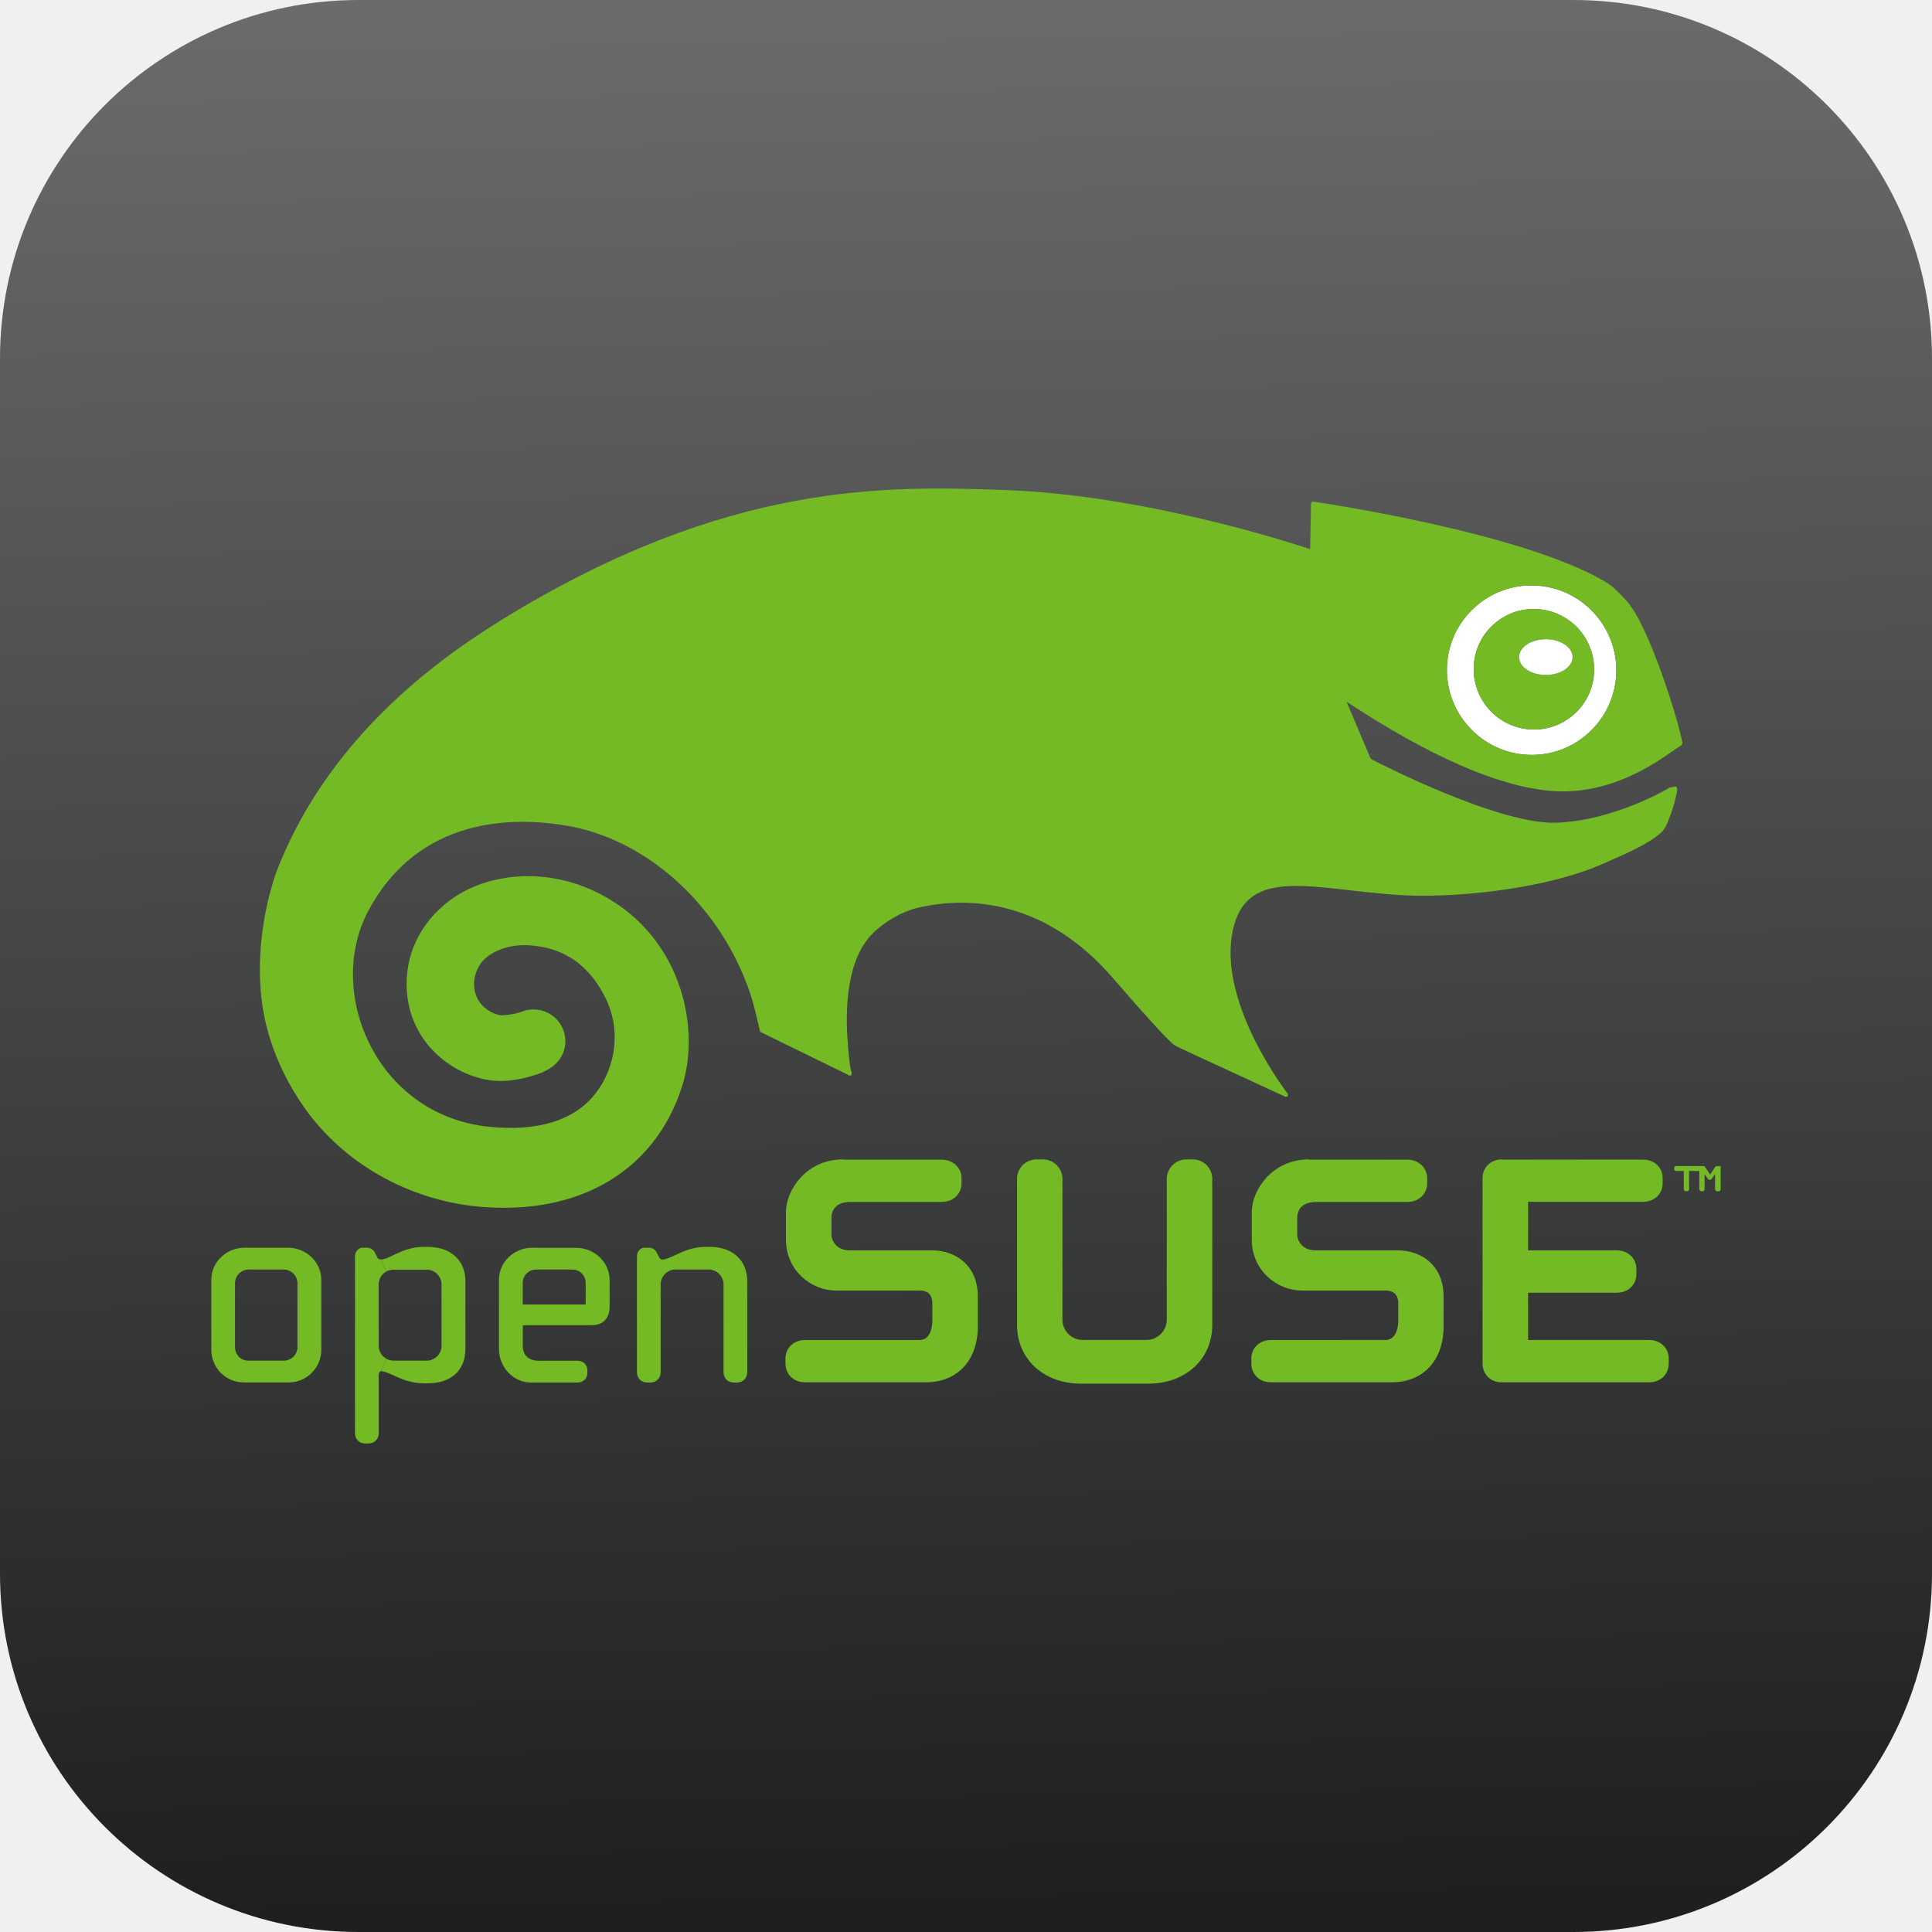
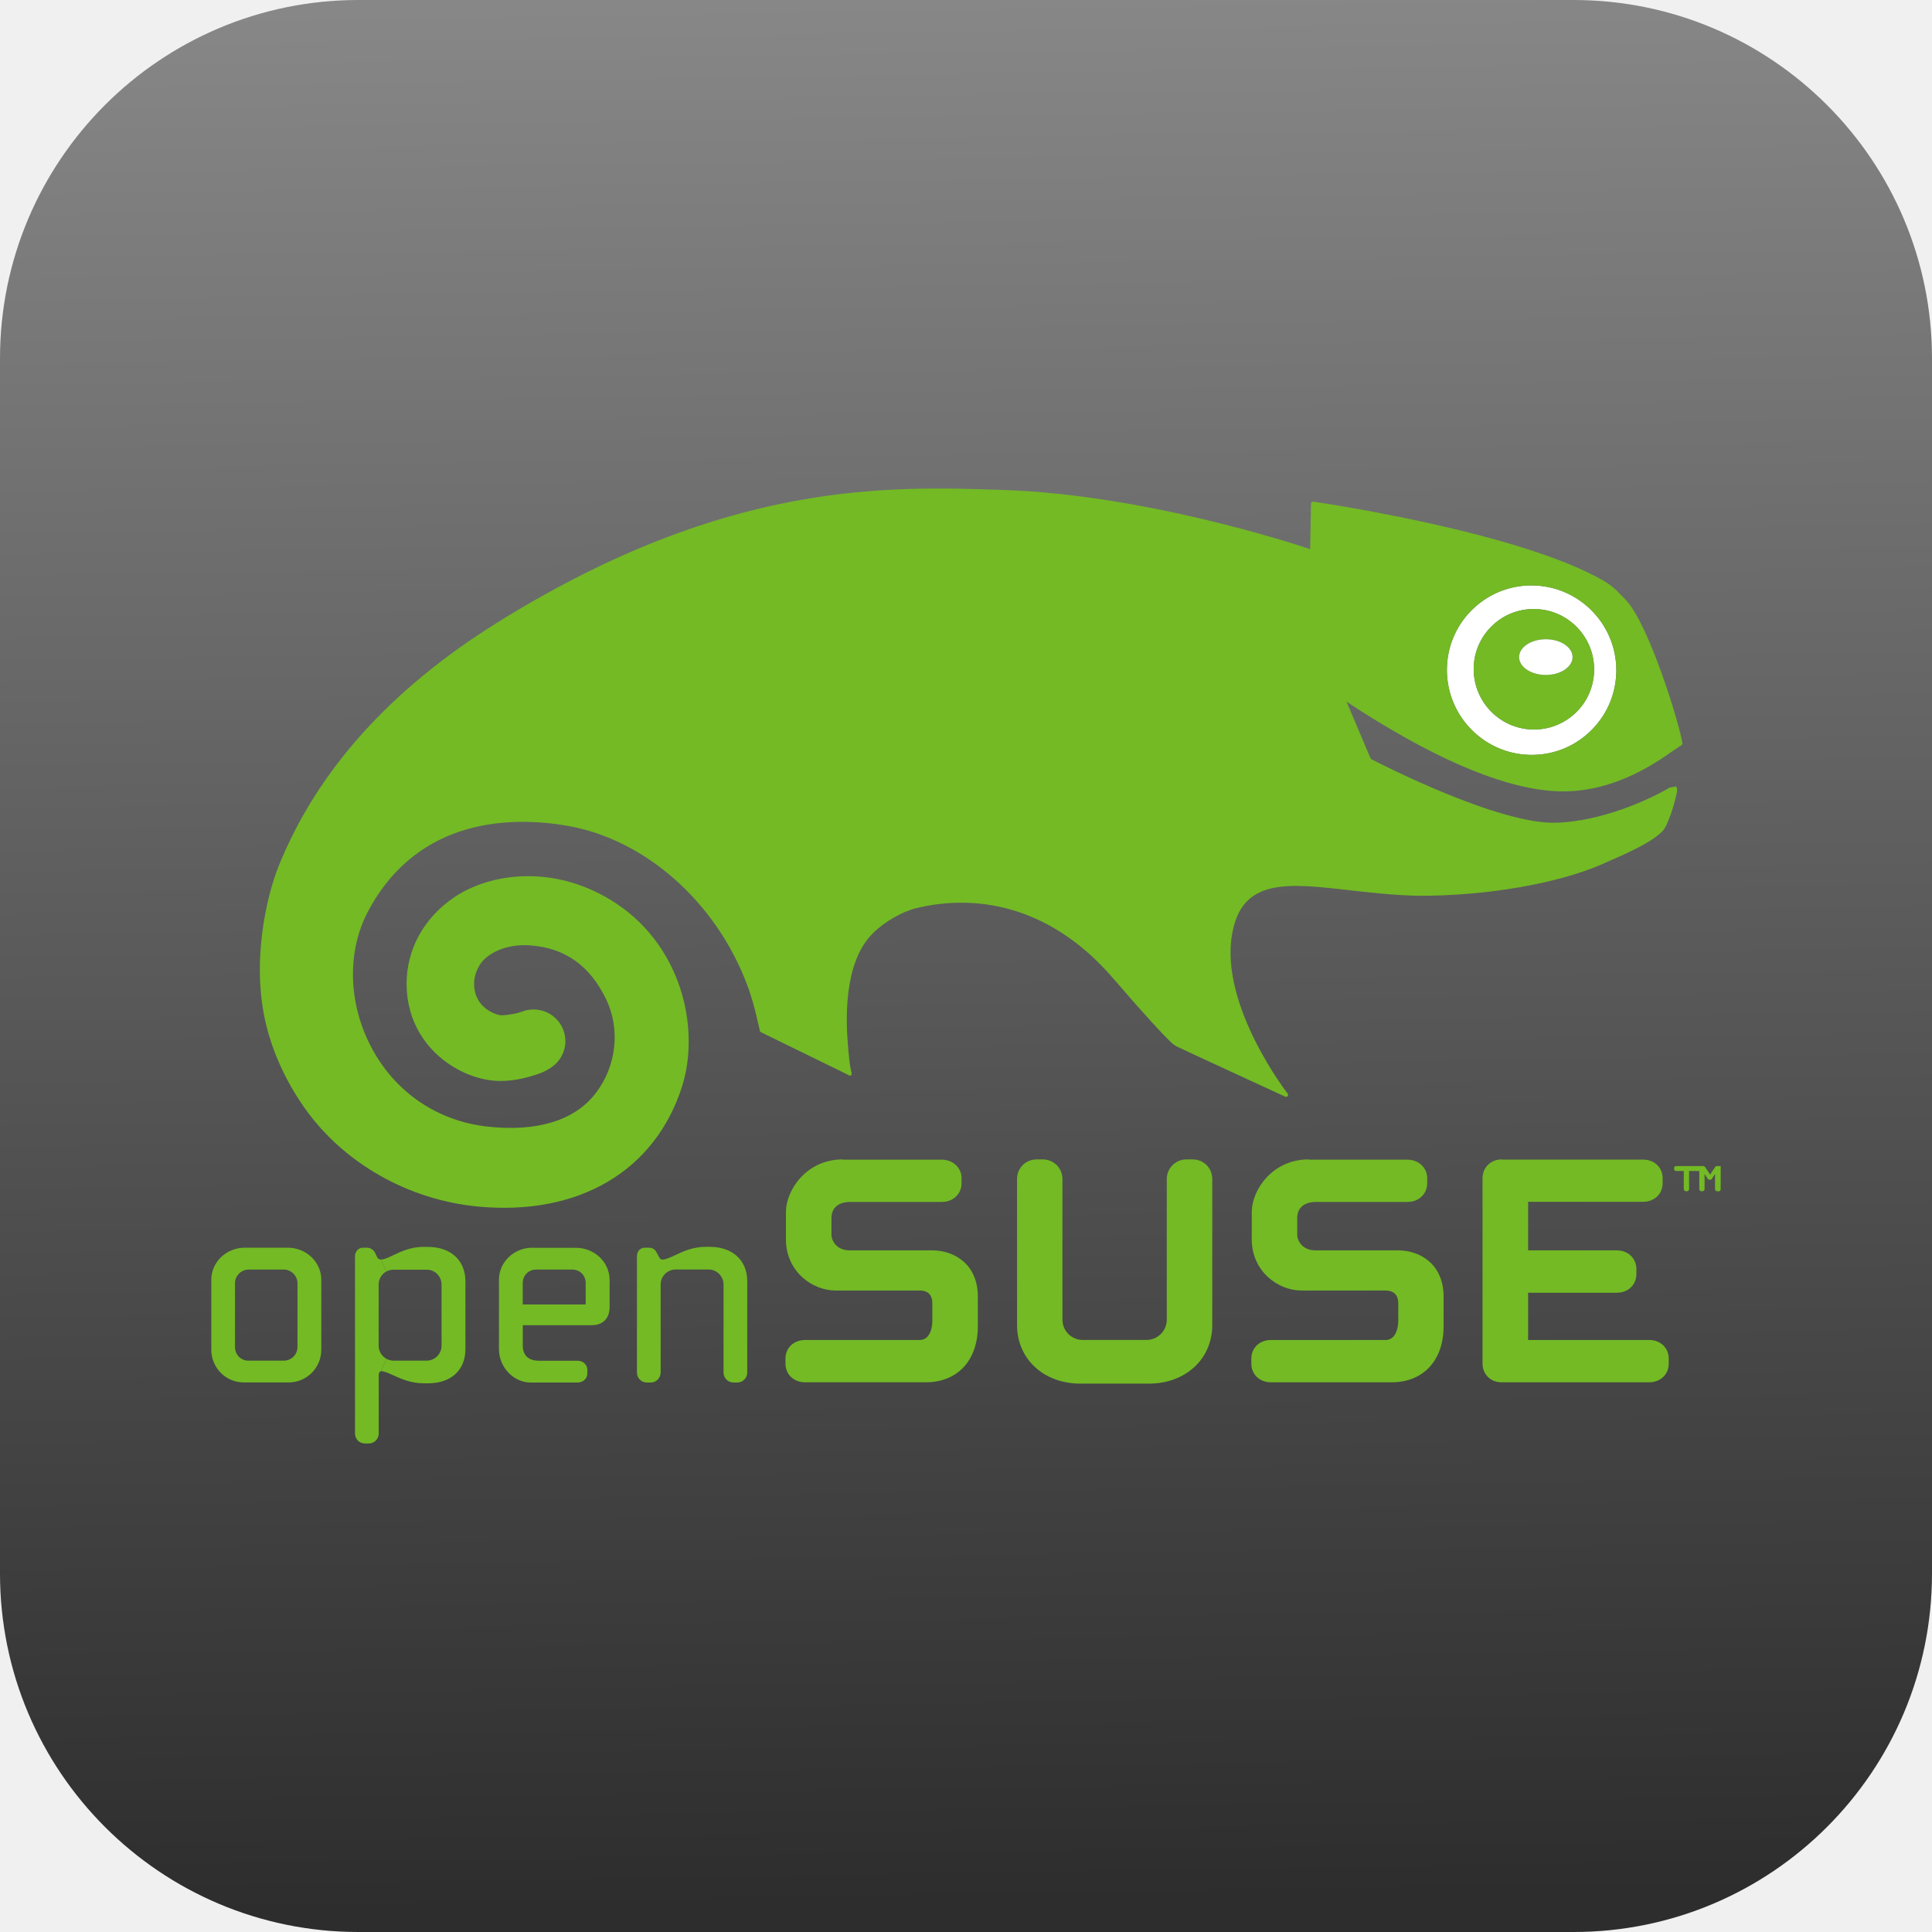
<svg xmlns="http://www.w3.org/2000/svg" xmlns:ns1="http://vectornator.io" height="100%" stroke-miterlimit="10" style="fill-rule:nonzero;clip-rule:evenodd;stroke-linecap:round;stroke-linejoin:round;" version="1.1" viewBox="0 0 512 512" width="100%" xml:space="preserve">
  <defs>
    <linearGradient gradientTransform="matrix(1 0 0 1 0 0)" gradientUnits="userSpaceOnUse" id="LinearGradient" x1="246.99" x2="254.91" y1="-0.49" y2="505.165">
-       <stop offset="0.001" stop-color="#6b6b6b" />
-       <stop offset="1" stop-color="#1e1f1f" />
+       <stop offset="0.001" stop-color="#878787" />
+       <stop offset="0.999" stop-color="#2d2d2d" />
    </linearGradient>
  </defs>
  <g id="Ebene-1" ns1:layerName="Ebene 1">
    <path d="M2.84217e-14 95C2.84217e-14 42.533 42.533 0 95 0L417 0C469.467 0 512 42.533 512 95L512 417C512 469.467 469.467 512 417 512L95 512C42.533 512 2.84217e-14 469.467 2.84217e-14 417L2.84217e-14 95Z" fill="url(#LinearGradient)" fill-rule="nonzero" opacity="1" stroke="none" ns1:layerName="Rechteck 1" />
    <g opacity="1" ns1:layerName="opensuse.svg">
-       <path d="M451.731 315.129C451.731 315.433 451.473 315.694 451.153 315.694L450.895 315.694C450.585 315.69 450.334 315.439 450.33 315.129L450.33 310.332L447.623 310.332L447.623 315.129C447.623 315.433 447.349 315.694 447.027 315.694L446.789 315.694C446.478 315.691 446.227 315.44 446.222 315.129L446.222 310.332L444.193 310.332C444.051 310.336 443.913 310.282 443.813 310.181C443.712 310.08 443.657 309.943 443.662 309.8L443.662 309.527C443.662 309.205 443.903 309.011 444.193 309.011L451.295 309.011C451.568 309.011 451.762 309.111 451.858 309.269L453.195 311.282L454.531 309.269C454.644 309.124 454.805 309.011 455.097 309.011L456 309.011L456 315.179C456 315.47 455.726 315.744 455.404 315.744L455.324 315.697L455.066 315.697C454.756 315.693 454.505 315.442 454.501 315.132L454.501 311.106L453.615 312.459C453.506 312.586 453.346 312.657 453.179 312.652L453.081 312.652C452.918 312.652 452.725 312.588 452.631 312.459L451.728 311.106C451.728 311.106 451.731 315.129 451.731 315.129ZM442.229 360.056L442.229 361.362C442.229 364.227 440.053 366.322 437.042 366.322L397.865 366.322C395.013 366.322 392.889 364.18 392.889 361.362L392.889 312.214C392.889 309.38 395.094 307.254 397.96 307.254L397.976 307.303L435.416 307.303C438.427 307.303 440.617 309.38 440.617 312.245L440.617 313.551C440.617 316.415 438.427 318.493 435.416 318.493L404.966 318.493L404.966 331.357L428.461 331.357C431.472 331.357 433.66 333.47 433.66 336.335L433.66 337.625C433.66 340.507 431.472 342.583 428.461 342.583L404.966 342.583L404.966 355.109L437.044 355.109C440.071 355.113 442.229 357.222 442.229 360.056Z" fill="#73ba25" fill-rule="nonzero" opacity="1" stroke="none" ns1:layerName="path" />
+       <path d="M451.731 315.129C451.731 315.433 451.473 315.694 451.153 315.694L450.895 315.694C450.585 315.69 450.334 315.439 450.33 315.129L450.33 310.332L447.623 310.332L447.623 315.129C447.623 315.433 447.349 315.694 447.027 315.694L446.789 315.694C446.478 315.691 446.227 315.44 446.222 315.129L446.222 310.332L444.193 310.332C444.051 310.336 443.913 310.282 443.813 310.181C443.712 310.08 443.657 309.943 443.662 309.8L443.662 309.527C443.662 309.205 443.903 309.011 444.193 309.011L451.295 309.011C451.568 309.011 451.762 309.111 451.858 309.269L453.195 311.282L454.531 309.269C454.644 309.124 454.805 309.011 455.097 309.011L456 309.011L456 315.179C456 315.47 455.726 315.744 455.404 315.744L455.324 315.697L455.066 315.697C454.756 315.693 454.505 315.442 454.501 315.132L454.501 311.106L453.615 312.459C453.506 312.586 453.346 312.657 453.179 312.652L453.081 312.652C452.918 312.652 452.725 312.588 452.631 312.459L451.728 311.106L451.731 315.129ZM442.229 360.056L442.229 361.362C442.229 364.227 440.053 366.322 437.042 366.322L397.865 366.322C395.013 366.322 392.889 364.18 392.889 361.362L392.889 312.214C392.889 309.38 395.094 307.254 397.96 307.254L397.976 307.303L435.416 307.303C438.427 307.303 440.617 309.38 440.617 312.245L440.617 313.551C440.617 316.415 438.427 318.493 435.416 318.493L404.966 318.493L404.966 331.357L428.461 331.357C431.472 331.357 433.66 333.47 433.66 336.335L433.66 337.625C433.66 340.507 431.472 342.583 428.461 342.583L404.966 342.583L404.966 355.109L437.044 355.109C440.071 355.113 442.229 357.222 442.229 360.056Z" fill="#73ba25" fill-rule="nonzero" opacity="1" stroke="none" ns1:layerName="path" />
      <path d="M406.657 155.162C419.039 155.598 428.752 166.031 428.332 178.4C428.105 184.39 425.596 189.93 421.214 194.02C416.833 198.126 411.132 200.25 405.111 200.041C392.743 199.591 383.052 189.171 383.454 176.804C383.664 170.814 386.173 165.258 390.572 161.168C394.915 157.096 400.708 154.933 406.657 155.162ZM422.454 177.931C422.746 169.121 415.85 161.716 407.045 161.41C402.815 161.234 398.692 162.772 395.611 165.675C392.5 168.549 390.678 172.554 390.553 176.786C390.261 185.595 397.156 193 405.949 193.324C410.187 193.472 414.311 191.932 417.414 189.041C420.513 186.162 422.329 182.16 422.454 177.931Z" fill="#ffffff" fill-rule="nonzero" opacity="1" stroke="none" ns1:layerName="path" />
      <path d="M407.045 161.41C415.854 161.714 422.746 169.121 422.454 177.931C422.329 182.16 420.513 186.162 417.414 189.041C414.311 191.932 410.187 193.472 405.949 193.324C397.156 193.002 390.264 185.595 390.553 176.786C390.677 172.554 392.5 168.549 395.611 165.675C398.692 162.772 402.815 161.234 407.045 161.41ZM416.738 174.147C416.738 171.522 413.564 169.414 409.652 169.414C405.741 169.414 402.583 171.524 402.583 174.147C402.583 176.74 405.739 178.867 409.652 178.867C413.565 178.865 416.738 176.74 416.738 174.147Z" fill="#73ba25" fill-rule="nonzero" opacity="1" stroke="none" ns1:layerName="path" />
      <path d="M409.652 169.413C413.567 169.413 416.738 171.522 416.738 174.145C416.738 176.738 413.564 178.865 409.652 178.865C405.741 178.865 402.583 176.74 402.583 174.145C402.583 171.522 405.739 169.413 409.652 169.413Z" fill="#ffffff" fill-rule="nonzero" opacity="1" stroke="none" ns1:layerName="path" />
      <path d="M382.567 343.615L382.567 351.489C382.567 360.51 377.189 366.322 368.799 366.322L336.802 366.322C333.791 366.322 331.616 364.211 331.616 361.362L331.616 360.056C331.616 357.204 333.791 355.113 336.802 355.113L367.158 355.113C370.459 355.113 370.554 350.588 370.554 350.09L370.554 345.37C370.554 343.824 369.942 342.005 367.158 342.005L344.918 342.005C338.588 342.005 331.732 336.82 331.732 328.462L331.732 321.169C331.732 315.469 337.11 307.254 346.802 307.254L346.802 307.319L372.923 307.319C375.967 307.319 378.221 309.461 378.221 312.262L378.221 313.567C378.221 316.403 375.981 318.527 373.034 318.527L348.783 318.527C345.596 318.527 343.777 320.09 343.777 322.826L343.777 327.158C343.777 328.929 345.258 331.357 348.561 331.357L370.461 331.357C376.496 331.361 382.567 335.161 382.567 343.615ZM316.078 307.254C318.994 307.254 321.265 309.541 321.265 312.454L321.265 351.148C321.265 360.151 314.194 366.675 304.437 366.675L286.355 366.675C276.595 366.675 269.529 360.151 269.529 351.148L269.529 312.454C269.516 311.074 270.058 309.746 271.033 308.769C272.008 307.791 273.334 307.246 274.714 307.254L276.358 307.254C277.738 307.251 279.063 307.797 280.039 308.773C281.015 309.749 281.562 311.074 281.558 312.454L281.558 349.718C281.558 352.697 283.957 355.096 286.92 355.096L303.844 355.096C306.791 355.096 309.207 352.697 309.207 349.718L309.207 312.456C309.212 309.586 311.537 307.261 314.406 307.256L314.44 307.256L316.078 307.254ZM259.138 343.615L259.138 351.489C259.138 360.51 253.729 366.322 245.37 366.322L213.357 366.322C210.329 366.322 208.156 364.211 208.156 361.362L208.156 360.056C208.156 357.204 210.346 355.113 213.357 355.113L243.711 355.113C246.996 355.113 247.077 350.588 247.077 350.09L247.077 345.37C247.077 343.824 246.498 342.005 243.711 342.005L221.473 342.005C215.112 342.005 208.284 336.82 208.284 328.462L208.284 321.169C208.284 315.469 213.647 307.254 223.357 307.254L223.389 307.319L249.524 307.319C252.552 307.319 254.822 309.461 254.822 312.262L254.822 313.567C254.822 316.403 252.582 318.527 249.621 318.527L225.37 318.527C222.165 318.527 220.346 320.09 220.346 322.826L220.346 327.158C220.346 328.929 221.827 331.357 225.128 331.357L247.012 331.357C253.051 331.361 259.138 335.161 259.138 343.615Z" fill="#73ba25" fill-rule="nonzero" opacity="1" stroke="none" ns1:layerName="path" />
      <path d="M442.472 208.72L444.116 208.414C444.565 208.769 444.501 209.493 444.356 210.137C444.052 211.635 443.324 214.356 442.826 215.645L442.407 216.707C441.829 218.284 441.246 219.783 440.137 220.685C437.079 223.469 432.184 225.693 424.519 229.042C412.667 234.227 393.456 237.496 375.614 237.384C369.219 237.239 363.036 236.53 357.609 235.918C340.992 234.018 328.98 232.665 326.482 247.77C323.326 266.707 341.137 289.702 341.314 289.91L341.297 290.54L340.719 290.684C340.719 290.684 312.329 277.609 311.635 277.224L310.732 276.581L310.007 275.887C307.865 273.828 303.566 269.206 294.838 259.09C277.914 239.527 258.107 236.949 242.841 240.67C239.122 241.556 234.387 244.277 231.312 247.337C223.342 255.195 224.242 271.024 224.695 276.789C225.226 283.311 225.565 283.796 225.709 284.325L225.611 284.984L225.048 285.048L224.726 284.823L201.441 273.438L200.555 269.639C199.959 267.126 199.267 264.342 197.946 260.847C189.621 238.897 170.909 222.392 150.298 218.833C136.368 216.435 110.974 216.161 97.526 241.54C91.908 252.136 92.246 265.934 98.414 277.562C104.692 289.464 115.918 297.095 129.203 298.56C142.375 299.995 152.277 296.95 157.832 289.751C163.436 282.488 164.483 272.602 160.505 264.551C156.24 255.905 149.798 251.313 140.843 250.559C134.034 249.947 128.976 252.781 127.156 255.68C126.625 256.585 125.658 258.259 125.644 260.64L125.644 260.722C125.644 267.21 131.584 268.982 132.792 269.065C133.162 269.065 134.95 269.016 137.319 268.42L138.462 268.052L139.249 267.776L139.829 267.665C144.145 266.876 148.299 269.42 149.507 273.623C149.716 274.395 149.829 275.169 149.829 275.939C149.829 278.725 148.412 281.319 146.061 282.895L146.157 282.862L145.9 283.007L145.515 283.247C144.273 284.036 143.132 284.472 141.924 284.841C138.542 285.95 135.547 286.467 132.536 286.467C122.262 286.451 107.947 277.61 107.753 261.008C107.655 251.636 112.359 243.102 120.636 237.611C130.169 231.314 146.641 229.173 161.924 238.545C180.734 250.058 185.644 272.601 180.734 287.981C173.599 310.251 153.534 322.151 127.045 319.784C108.286 318.109 90.861 308.206 80.493 293.295C75.887 286.691 72.473 279.333 70.638 271.992C66.403 255.195 70.684 237.353 73.874 229.448C84.019 204.311 103.439 182.685 131.539 165.147L133.312 164.038C193.083 127.303 235.386 128.785 266.352 129.864C302.875 131.136 341.827 143.729 347.205 145.518C347.223 144.31 347.432 133.423 347.432 133.423L347.595 133.054L348.013 132.941C350.463 133.279 402.939 141.073 425.052 153.956C427.788 155.566 429.14 157.241 430.833 158.98C436.936 165.292 445.021 191.588 445.873 197.015L445.551 197.562C445.23 197.675 444.472 198.239 443.457 198.915C438.304 202.522 426.245 210.96 410.784 209.575C396.888 208.351 378.741 200.38 356.857 185.97C357.825 188.239 362.38 199.028 363.152 200.847L363.443 201.203C366.617 202.846 397.02 218.337 412.108 218.029C424.274 217.786 437.269 211.844 442.472 208.72ZM428.332 178.398C428.752 166.03 419.039 155.596 406.657 155.16C400.708 154.931 394.915 157.094 390.572 161.166C386.177 165.257 383.664 170.812 383.454 176.802C383.052 189.17 392.746 199.588 405.111 200.039C411.132 200.248 416.833 198.124 421.214 194.018C425.594 189.928 428.106 184.389 428.332 178.398ZM178.896 332.649C180.99 331.652 183.599 330.427 187.046 330.427L188.109 330.427C194.13 330.427 198.027 334.016 198.027 339.539L198.027 363.728C198.027 365.191 196.837 366.381 195.402 366.381L194.371 366.381C192.906 366.381 191.747 365.191 191.747 363.728L191.747 340.411C191.747 338.222 189.959 336.433 187.785 336.433L179.04 336.433C176.848 336.439 175.076 338.219 175.078 340.411L175.078 363.728C175.078 365.191 173.888 366.381 172.454 366.381L171.423 366.381C169.958 366.381 168.798 365.191 168.798 363.728L168.798 332.907C168.798 331.588 169.684 330.654 170.908 330.654L171.922 330.654C172.89 330.654 173.597 331.072 173.983 331.894L174.708 333.214C175.012 333.762 175.175 333.792 175.578 333.792C176.481 333.792 177.592 333.245 178.896 332.649ZM161.554 339.203L161.554 346.338C161.554 349.383 159.781 351.187 156.851 351.187L138.542 351.187L138.542 356.565C138.542 359.22 140.04 360.607 142.89 360.607L153.035 360.607C154.547 360.607 155.66 361.654 155.66 363.087L155.66 363.892C155.66 365.341 154.549 366.388 153.035 366.388L140.666 366.388C136.093 366.388 132.23 362.33 132.23 357.565L132.23 339.154C132.23 334.452 136.207 330.654 141.103 330.654L141.119 330.686L152.665 330.686C157.56 330.684 161.554 334.517 161.554 339.203ZM155.209 345.708L155.209 339.992C155.209 337.995 153.663 336.449 151.684 336.449L142.054 336.449C140.058 336.449 138.529 338.027 138.529 339.992L138.529 345.708L155.209 345.708ZM100.348 356.61C100.348 358.121 101.185 359.428 102.423 360.104L100.942 363.372C100.668 363.372 100.364 363.856 100.364 364.306L100.364 379.908C100.364 381.341 99.188 382.533 97.739 382.533L96.707 382.533C95.225 382.533 94.082 381.359 94.082 379.908L94.082 332.907C94.082 331.652 95.016 330.654 96.129 330.654L97.303 330.654C98.301 330.654 99.106 331.425 99.283 331.828L100.055 333.357C100.248 333.631 100.586 333.794 100.94 333.794L102.406 336.95C101.122 337.641 100.328 338.988 100.346 340.446L100.346 356.61L100.348 356.61Z" fill="#73ba25" fill-rule="nonzero" opacity="1" stroke="none" ns1:layerName="path" />
      <path d="M113.422 330.443C119.46 330.443 123.341 334.032 123.341 339.555L123.341 357.496C123.341 363.114 119.542 366.592 113.422 366.592L112.343 366.592C108.882 366.592 106.272 365.402 104.195 364.451C102.906 363.856 101.811 363.372 100.94 363.372L102.422 360.104C102.987 360.407 103.629 360.588 104.307 360.588L113.051 360.588C114.105 360.588 115.115 360.168 115.858 359.422C116.601 358.675 117.017 357.664 117.013 356.61L117.013 340.443C117.013 338.219 115.274 336.481 113.051 336.481L104.307 336.481C103.613 336.481 102.971 336.655 102.406 336.947L100.94 333.791C101.81 333.791 102.906 333.277 104.161 332.665C106.272 331.667 108.863 330.425 112.325 330.425L112.325 330.443L113.422 330.443ZM85.145 339.154L85.145 357.707C85.145 362.473 81.28 366.354 76.546 366.354L64.565 366.354C59.847 366.354 56 362.473 56 357.707L56 339.154C56 334.452 59.977 330.654 64.873 330.654L76.274 330.654C81.167 330.652 85.145 334.469 85.145 339.154ZM78.832 356.981L78.832 340.072C78.832 338.108 77.174 336.449 75.225 336.449L65.886 336.449C63.892 336.46 62.28 338.078 62.279 340.072L62.279 356.981C62.279 359.011 63.824 360.588 65.805 360.588L75.225 360.588C77.222 360.588 78.832 358.961 78.832 356.981Z" fill="#73ba25" fill-rule="nonzero" opacity="1" stroke="none" ns1:layerName="path" />
    </g>
  </g>
</svg>
